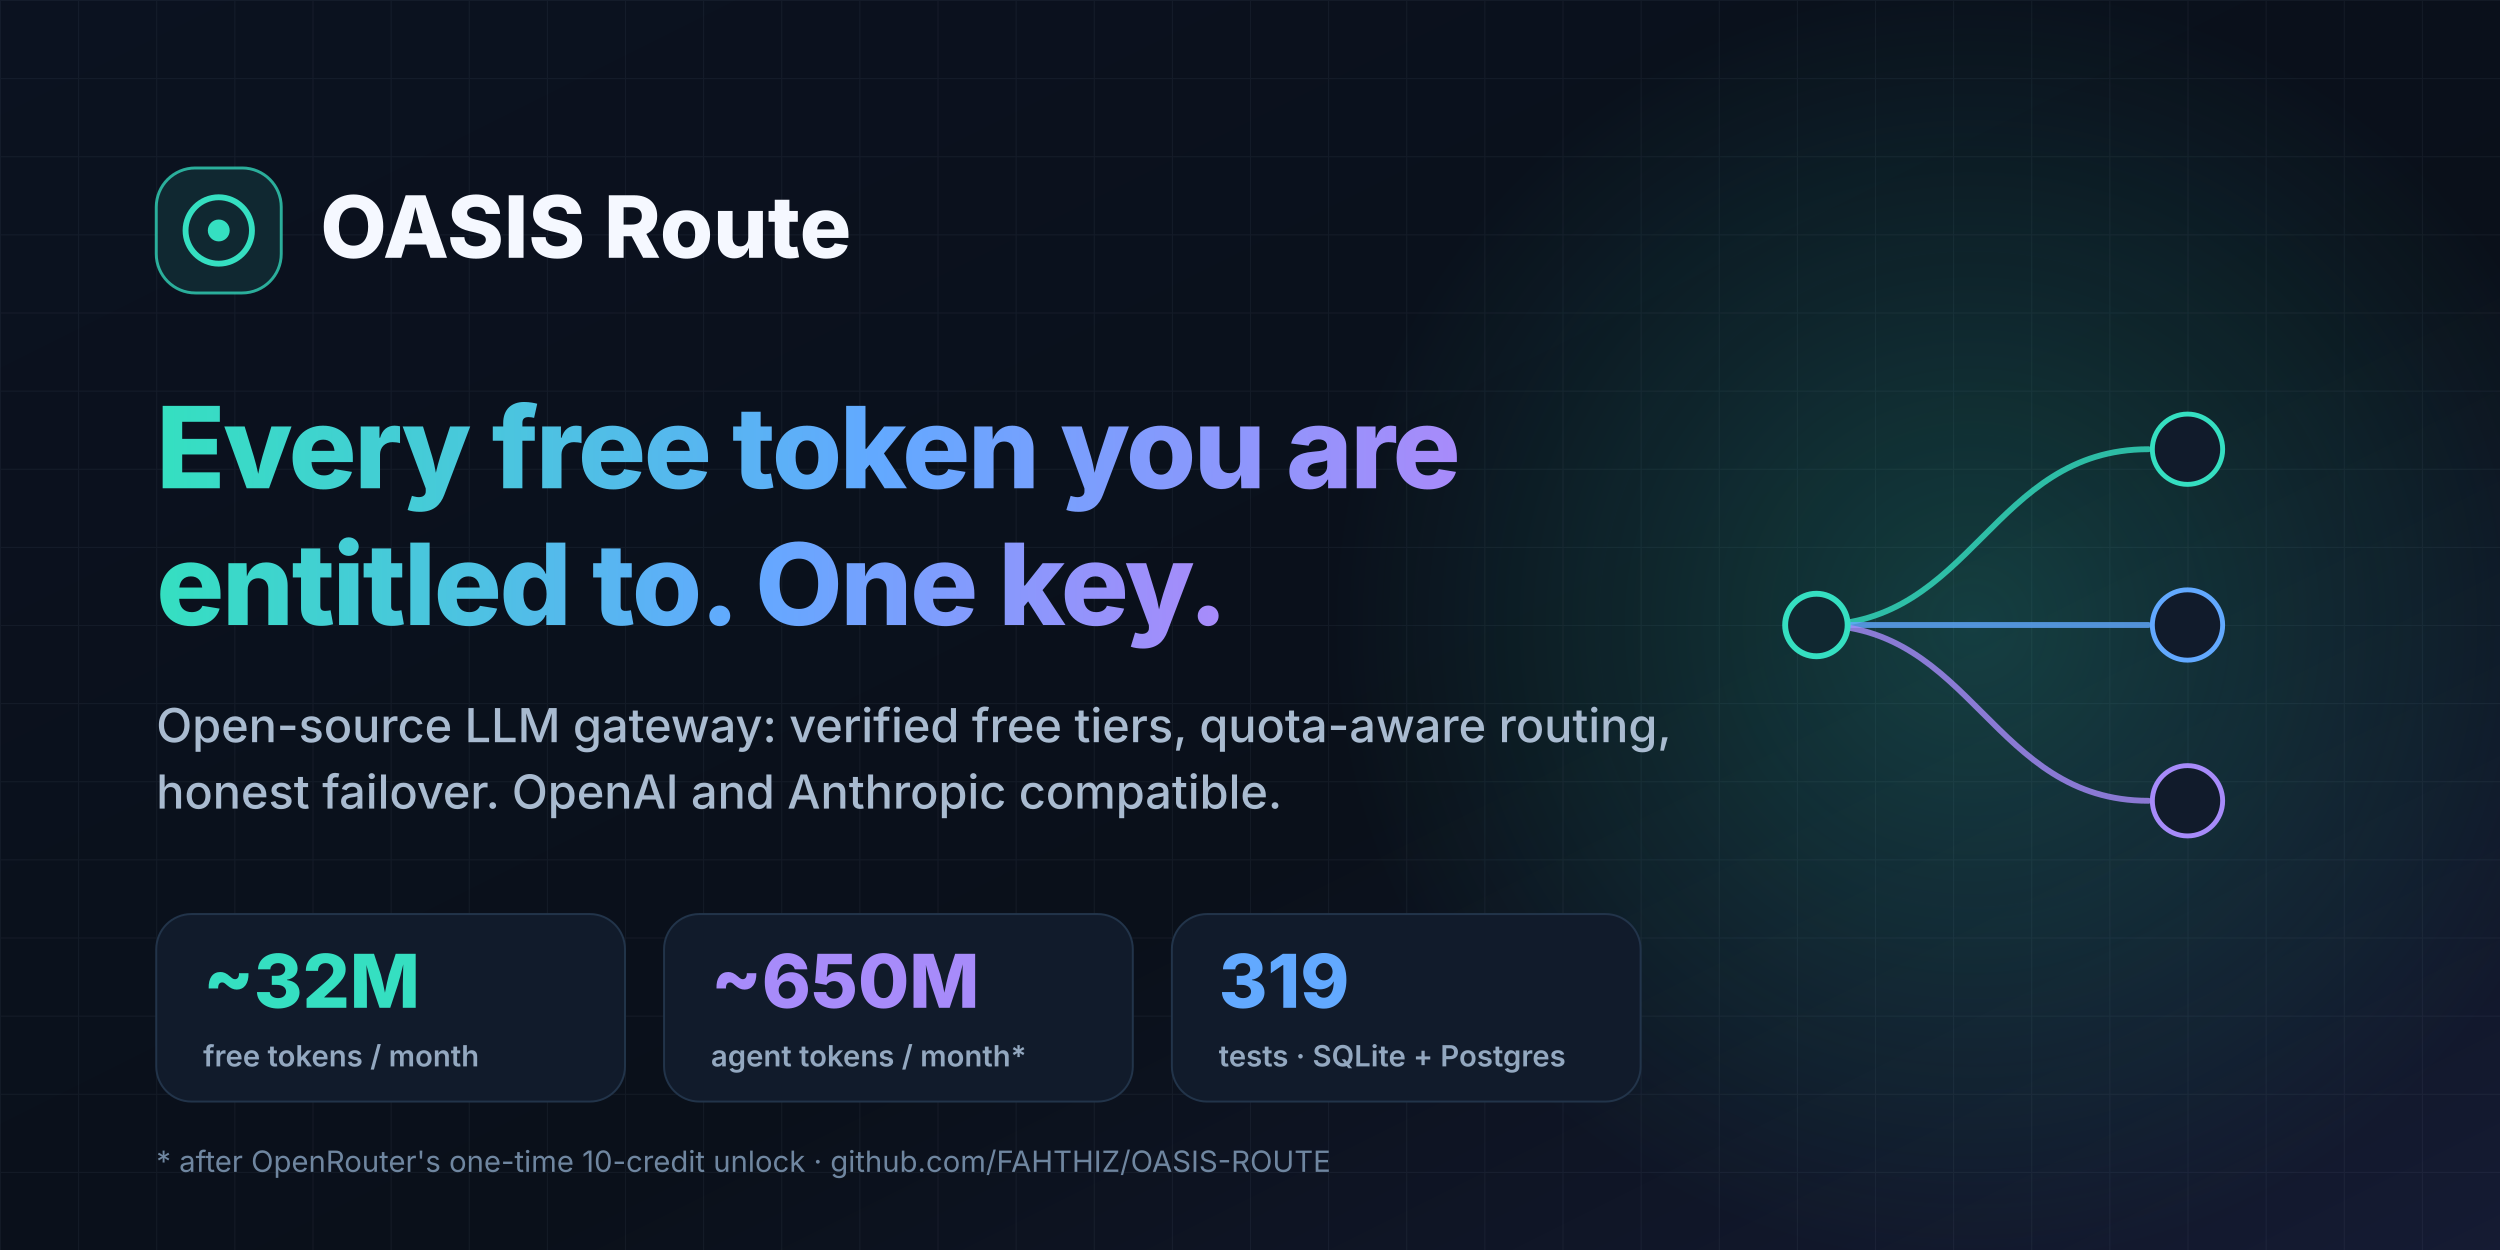
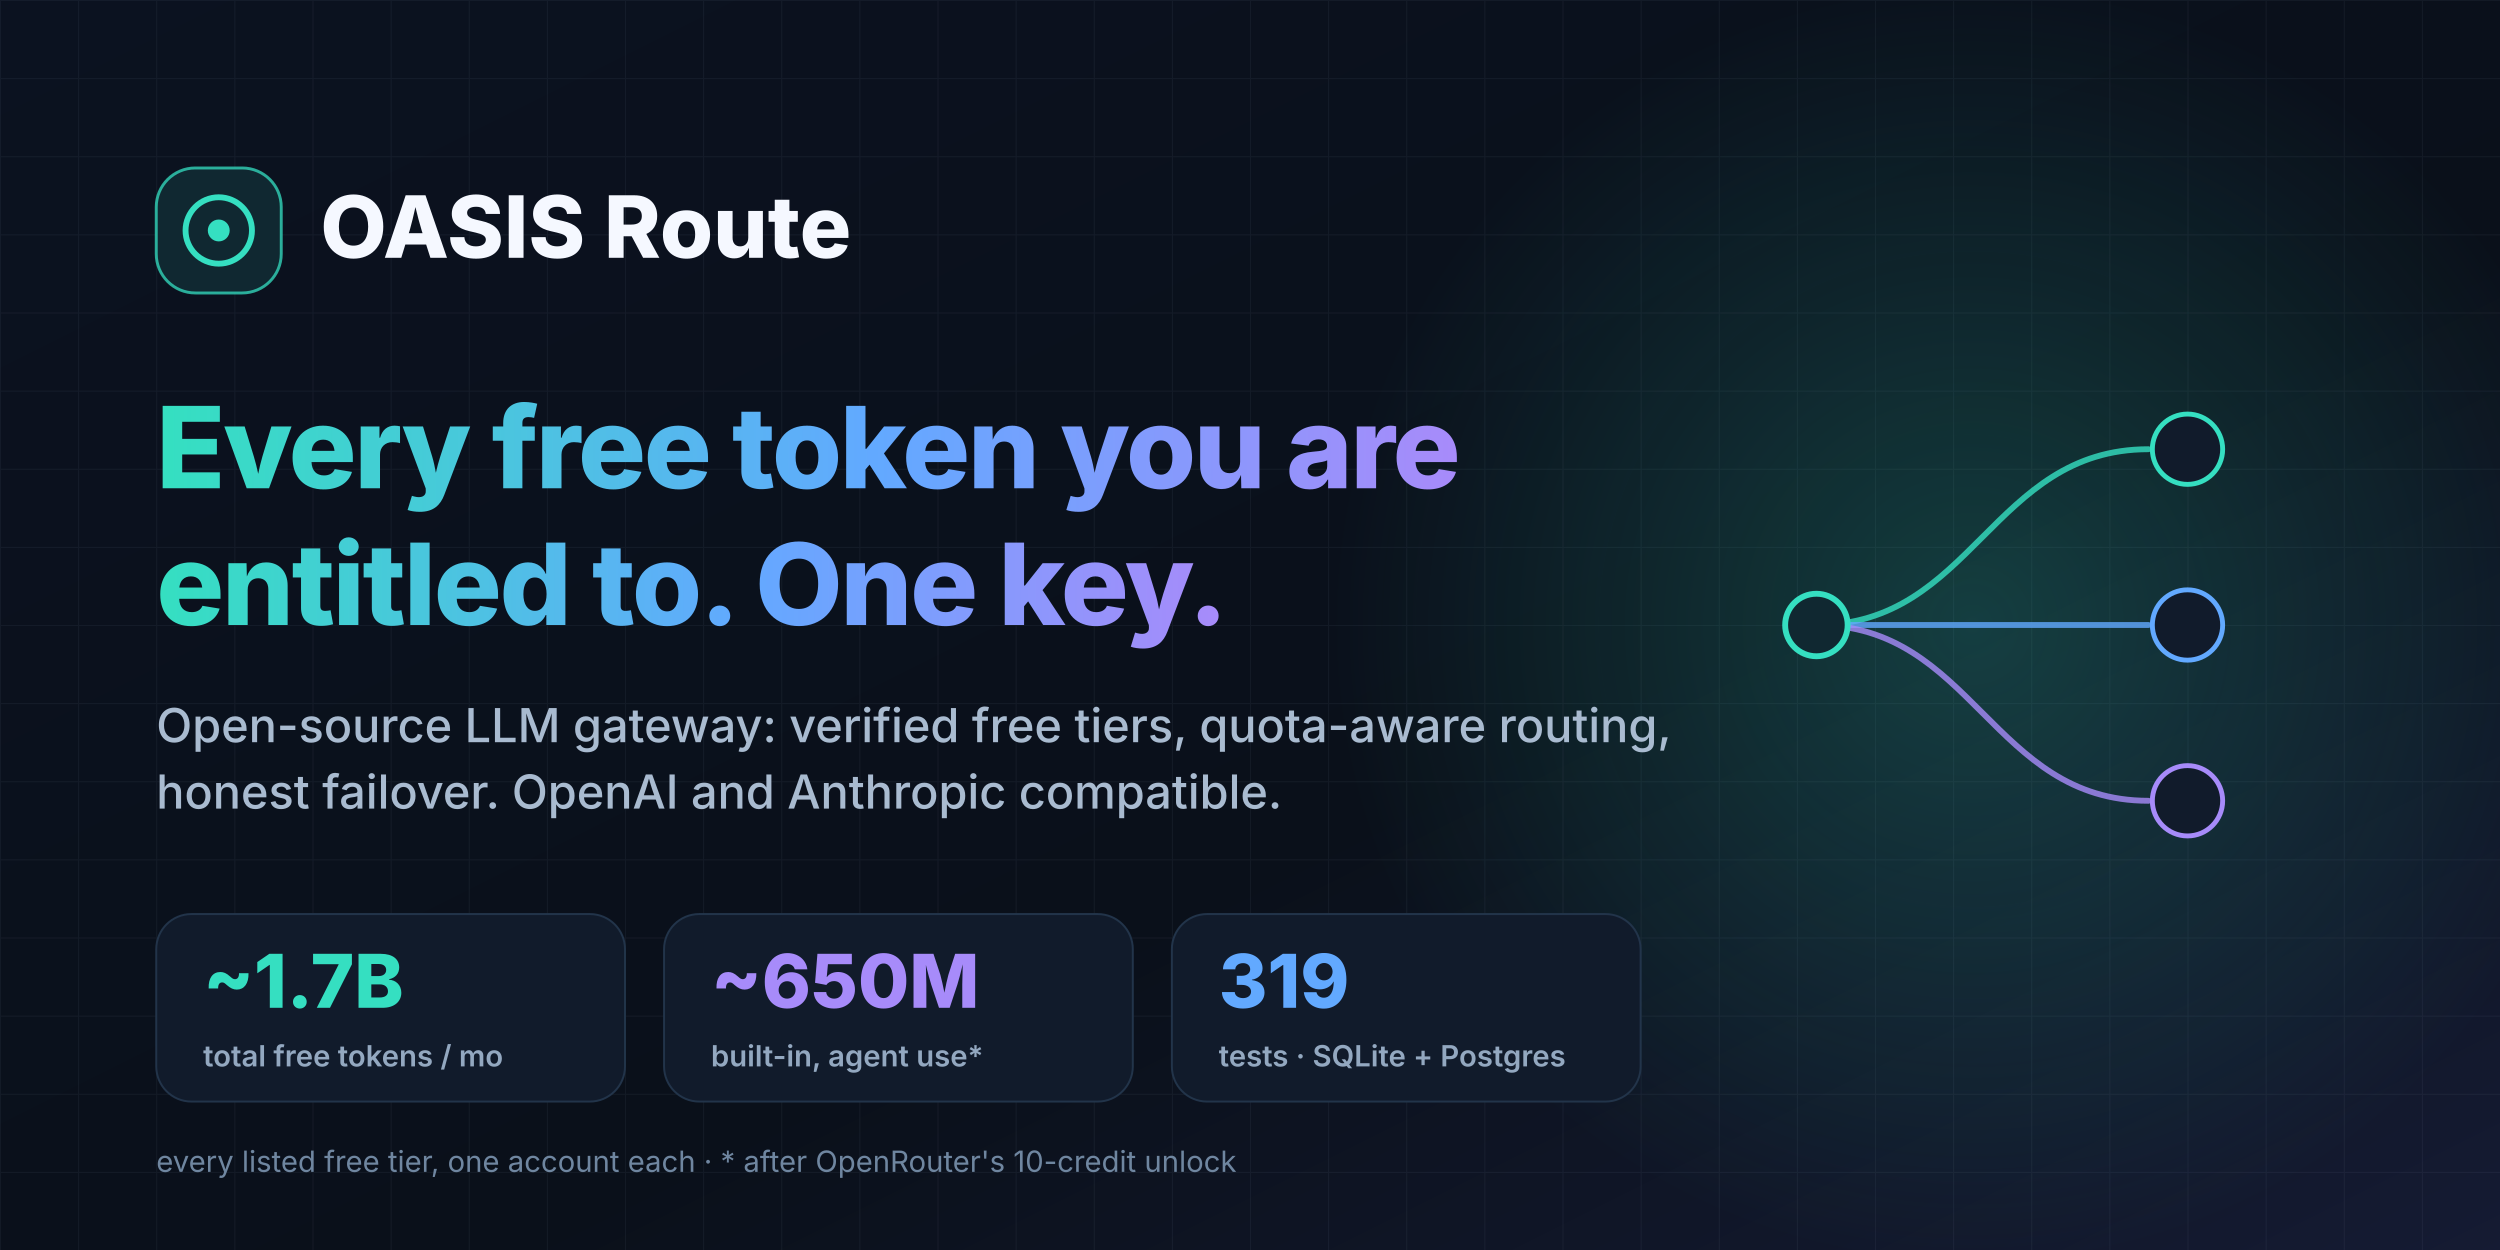
<svg xmlns="http://www.w3.org/2000/svg" width="1280" height="640" viewBox="0 0 1280 640">
  <defs>
    <linearGradient id="bg" x1="0" y1="0" x2="1" y2="1">
      <stop offset="0" stop-color="#0B1220" />
      <stop offset=".6" stop-color="#0A101A" />
      <stop offset="1" stop-color="#151B33" />
    </linearGradient>
    <linearGradient id="g" x1="0" x2="1">
      <stop offset="0" stop-color="#35DFC1" />
      <stop offset=".55" stop-color="#62A9FF" />
      <stop offset="1" stop-color="#A78BFA" />
    </linearGradient>
    <radialGradient id="halo">
      <stop offset="0" stop-color="#35DFC1" stop-opacity=".22" />
      <stop offset="1" stop-color="#35DFC1" stop-opacity="0" />
    </radialGradient>
    <pattern id="grid" width="40" height="40" patternUnits="userSpaceOnUse">
      <path d="M40 0H0V40" fill="none" stroke="#91A8C5" stroke-opacity=".07" />
    </pattern>
  </defs>
  <rect width="1280" height="640" fill="url(#bg)" />
  <rect width="1280" height="640" fill="url(#grid)" />
  <circle cx="1010" cy="320" r="330" fill="url(#halo)" />
  <g transform="translate(80 86)">
    <rect width="64" height="64" rx="20" fill="#102831" stroke="#35DFC1" stroke-opacity=".75" stroke-width="1.5" />
    <circle cx="32" cy="32" r="17" fill="none" stroke="#35DFC1" stroke-width="3" />
    <circle cx="32" cy="32" r="5.6" fill="#35DFC1" />
  </g>
  <text x="164" y="132" font-family="Inter, -apple-system, 'Segoe UI', Helvetica, Arial, sans-serif" font-size="44" font-weight="800" fill="#F5F8FF">OASIS Route</text>
  <text x="80" y="250" font-family="Inter, -apple-system, 'Segoe UI', Helvetica, Arial, sans-serif" font-size="58" font-weight="800" fill="url(#g)" letter-spacing="-.02em">Every free token you are</text>
  <text x="80" y="320" font-family="Inter, -apple-system, 'Segoe UI', Helvetica, Arial, sans-serif" font-size="58" font-weight="800" fill="url(#g)" letter-spacing="-.02em">entitled to. One key.</text>
  <text x="80" y="380" font-family="Inter, -apple-system, 'Segoe UI', Helvetica, Arial, sans-serif" font-size="24" font-weight="500" fill="#A9BBD0">Open-source LLM gateway: verified free tiers, quota-aware routing,</text>
  <text x="80" y="414" font-family="Inter, -apple-system, 'Segoe UI', Helvetica, Arial, sans-serif" font-size="24" font-weight="500" fill="#A9BBD0">honest failover. OpenAI and Anthropic compatible.</text>
  <g font-family="Inter, -apple-system, 'Segoe UI', Helvetica, Arial, sans-serif" font-weight="800">
    <rect x="80" y="468" width="240" height="96" rx="18" fill="#111B2B" stroke="#22344A" />
-     <text x="104" y="516" font-size="38" fill="#35DFC1">~32M</text>
-     <text x="104" y="546" font-size="15" font-weight="600" fill="#93A8C0">free tokens / month</text>
+     <text x="104" y="516" font-size="38" fill="#35DFC1">~1.7B</text>
+     <text x="104" y="546" font-size="15" font-weight="600" fill="#93A8C0">total free tokens / mo</text>
    <rect x="340" y="468" width="240" height="96" rx="18" fill="#111B2B" stroke="#22344A" />
    <text x="364" y="516" font-size="38" fill="#A78BFA">~650M</text>
-     <text x="364" y="546" font-size="15" font-weight="600" fill="#93A8C0">agent tokens / month*</text>
+     <text x="364" y="546" font-size="15" font-weight="600" fill="#93A8C0">built-in, agent use*</text>
    <rect x="600" y="468" width="240" height="96" rx="18" fill="#111B2B" stroke="#22344A" />
    <text x="624" y="516" font-size="38" fill="#62A9FF">319</text>
    <text x="624" y="546" font-size="15" font-weight="600" fill="#93A8C0">tests · SQLite + Postgres</text>
  </g>
-   <text x="80" y="600" font-family="Inter, -apple-system, 'Segoe UI', Helvetica, Arial, sans-serif" font-size="15" fill="#6F86A0">* after OpenRouter's one-time 10-credit unlock · github.com/FAHTHIZ/OASIS-ROUTE</text>
+   <text x="80" y="600" font-family="Inter, -apple-system, 'Segoe UI', Helvetica, Arial, sans-serif" font-size="15" fill="#6F86A0">every listed free tier, one account each · * after OpenRouter's 10-credit unlock</text>
  <g transform="translate(930 170)" fill="none" stroke-linecap="round">
    <path d="M0 150C80 150 90 60 170 60" stroke="#35DFC1" stroke-width="3" stroke-opacity=".8" />
    <path d="M0 150H170" stroke="#62A9FF" stroke-width="3" stroke-opacity=".8" />
    <path d="M0 150C80 150 90 240 170 240" stroke="#A78BFA" stroke-width="3" stroke-opacity=".8" />
    <circle cx="0" cy="150" r="16" fill="#102831" stroke="#35DFC1" stroke-width="3" />
    <circle cx="190" cy="60" r="18" fill="#111B2B" stroke="#35DFC1" stroke-width="2.5" />
    <circle cx="190" cy="150" r="18" fill="#111B2B" stroke="#62A9FF" stroke-width="2.5" />
    <circle cx="190" cy="240" r="18" fill="#111B2B" stroke="#A78BFA" stroke-width="2.5" />
  </g>
</svg>
